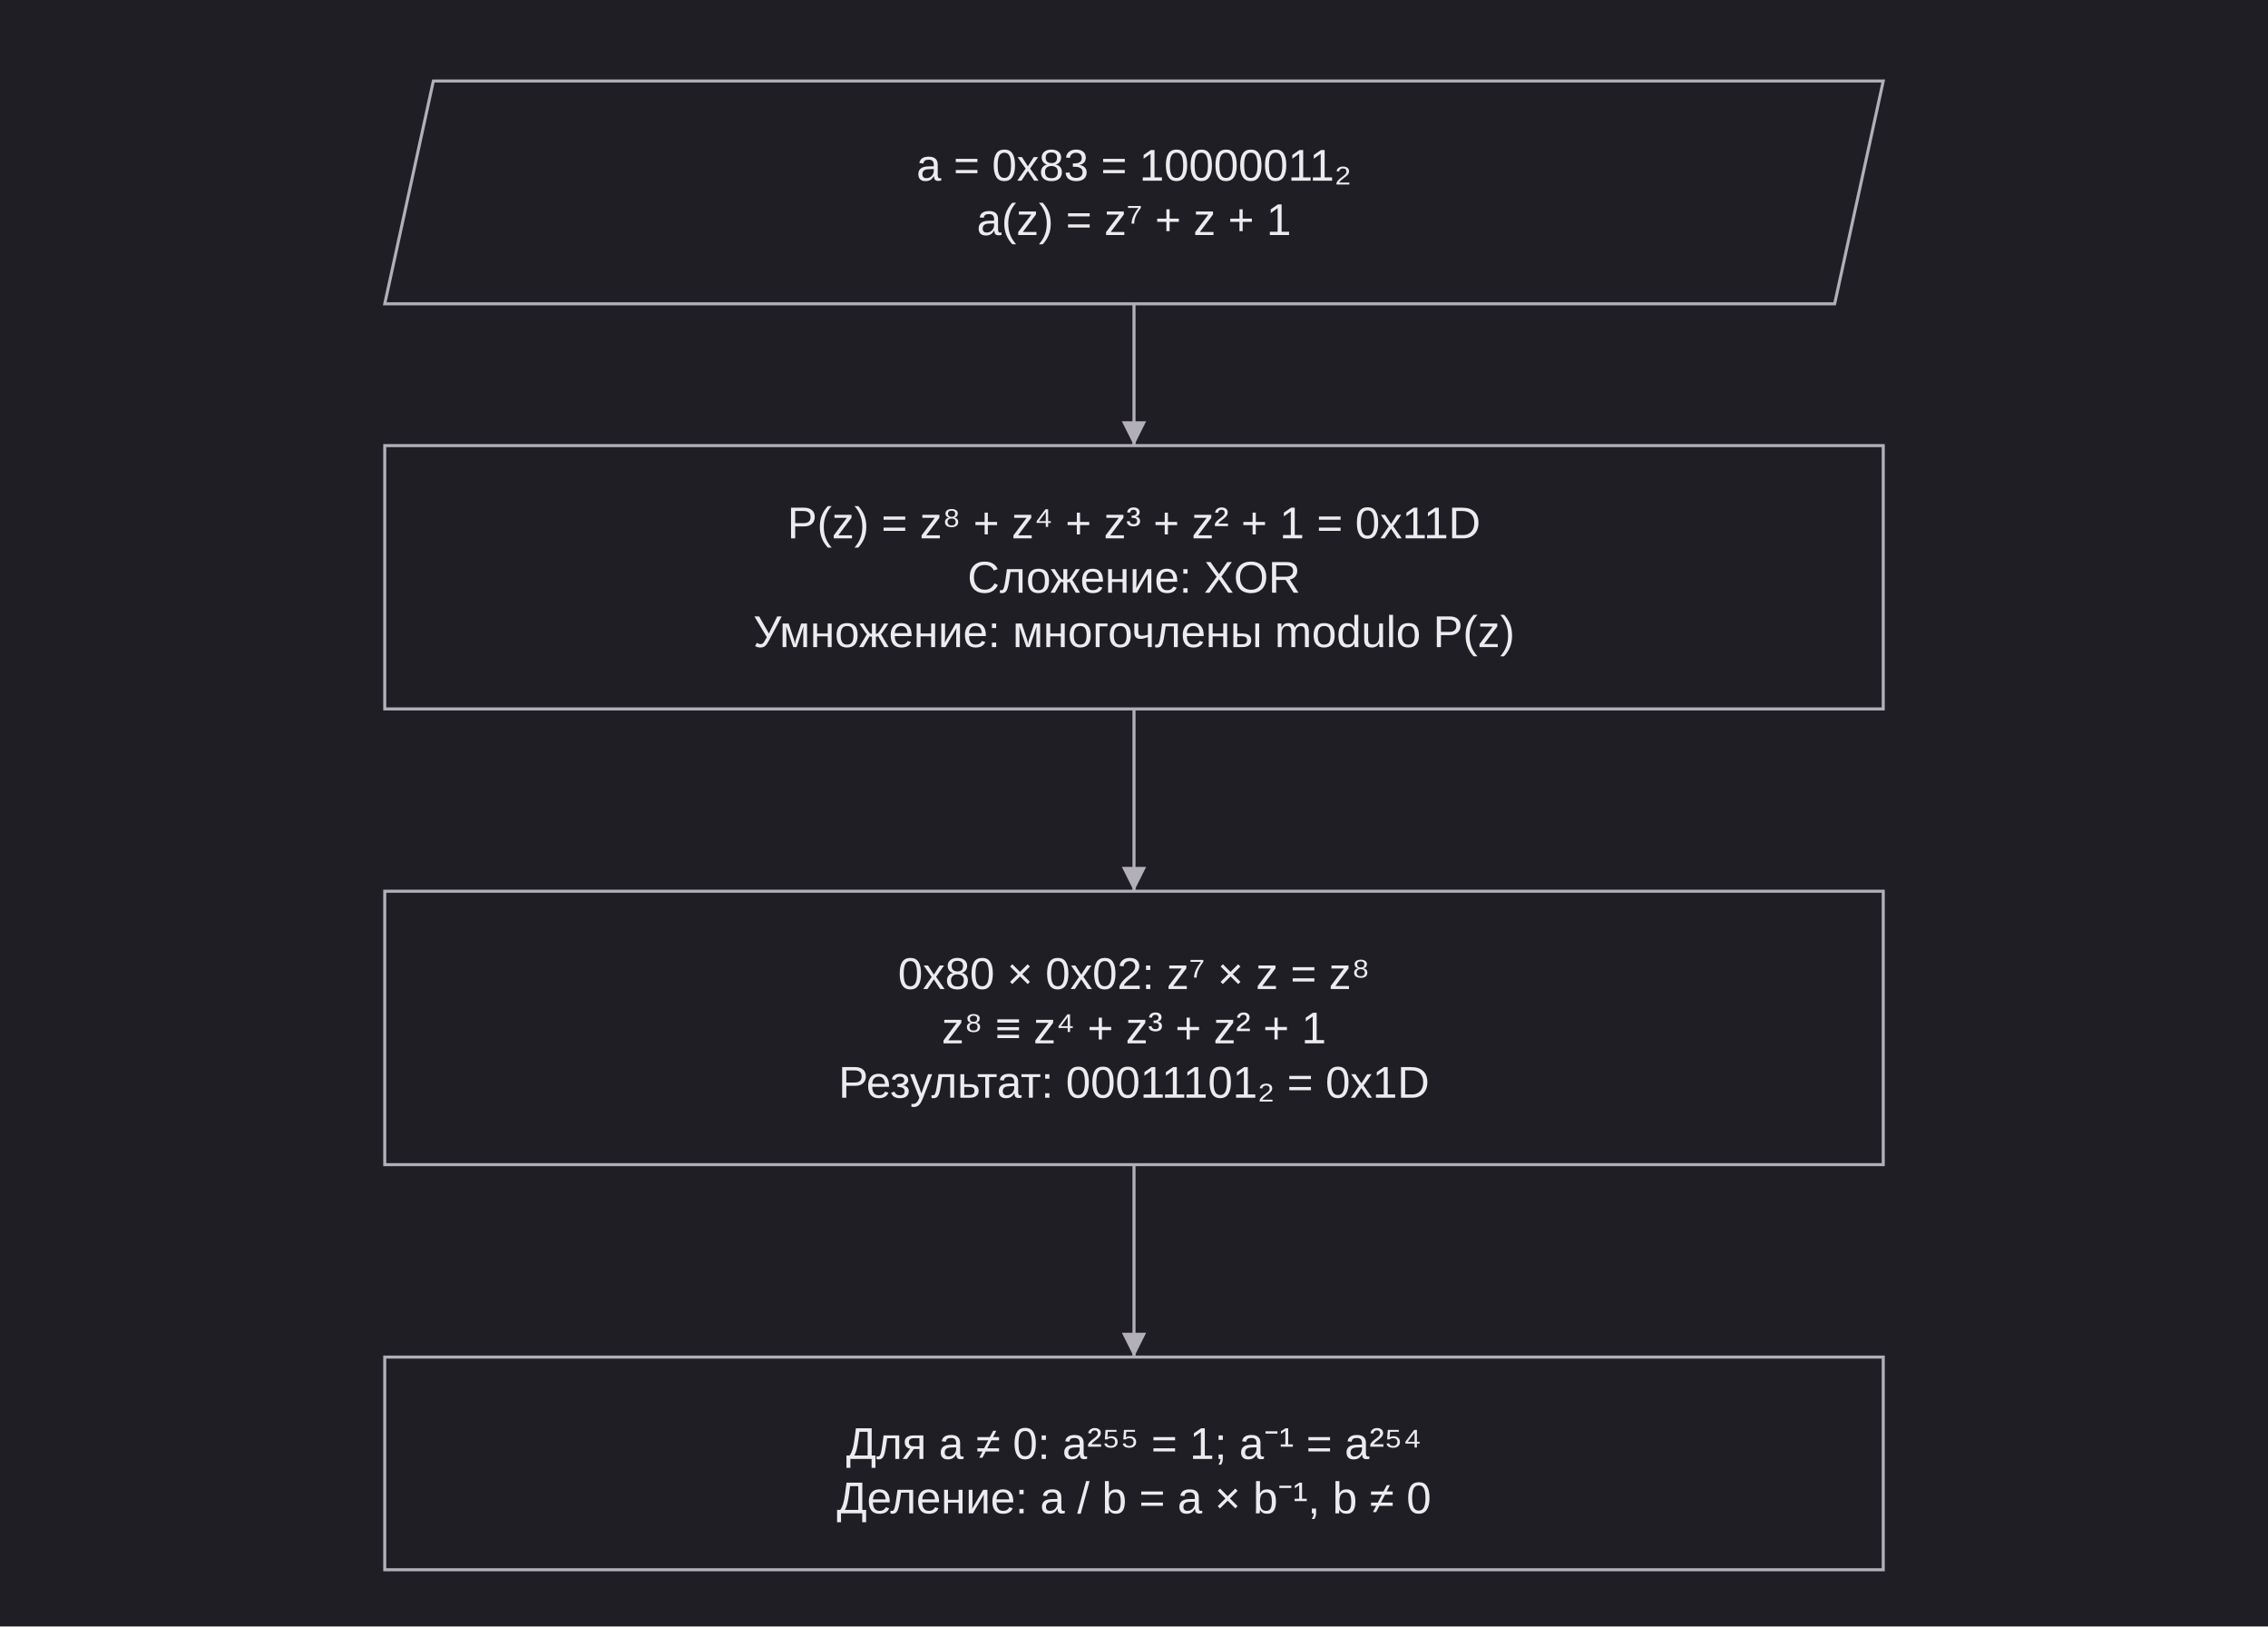
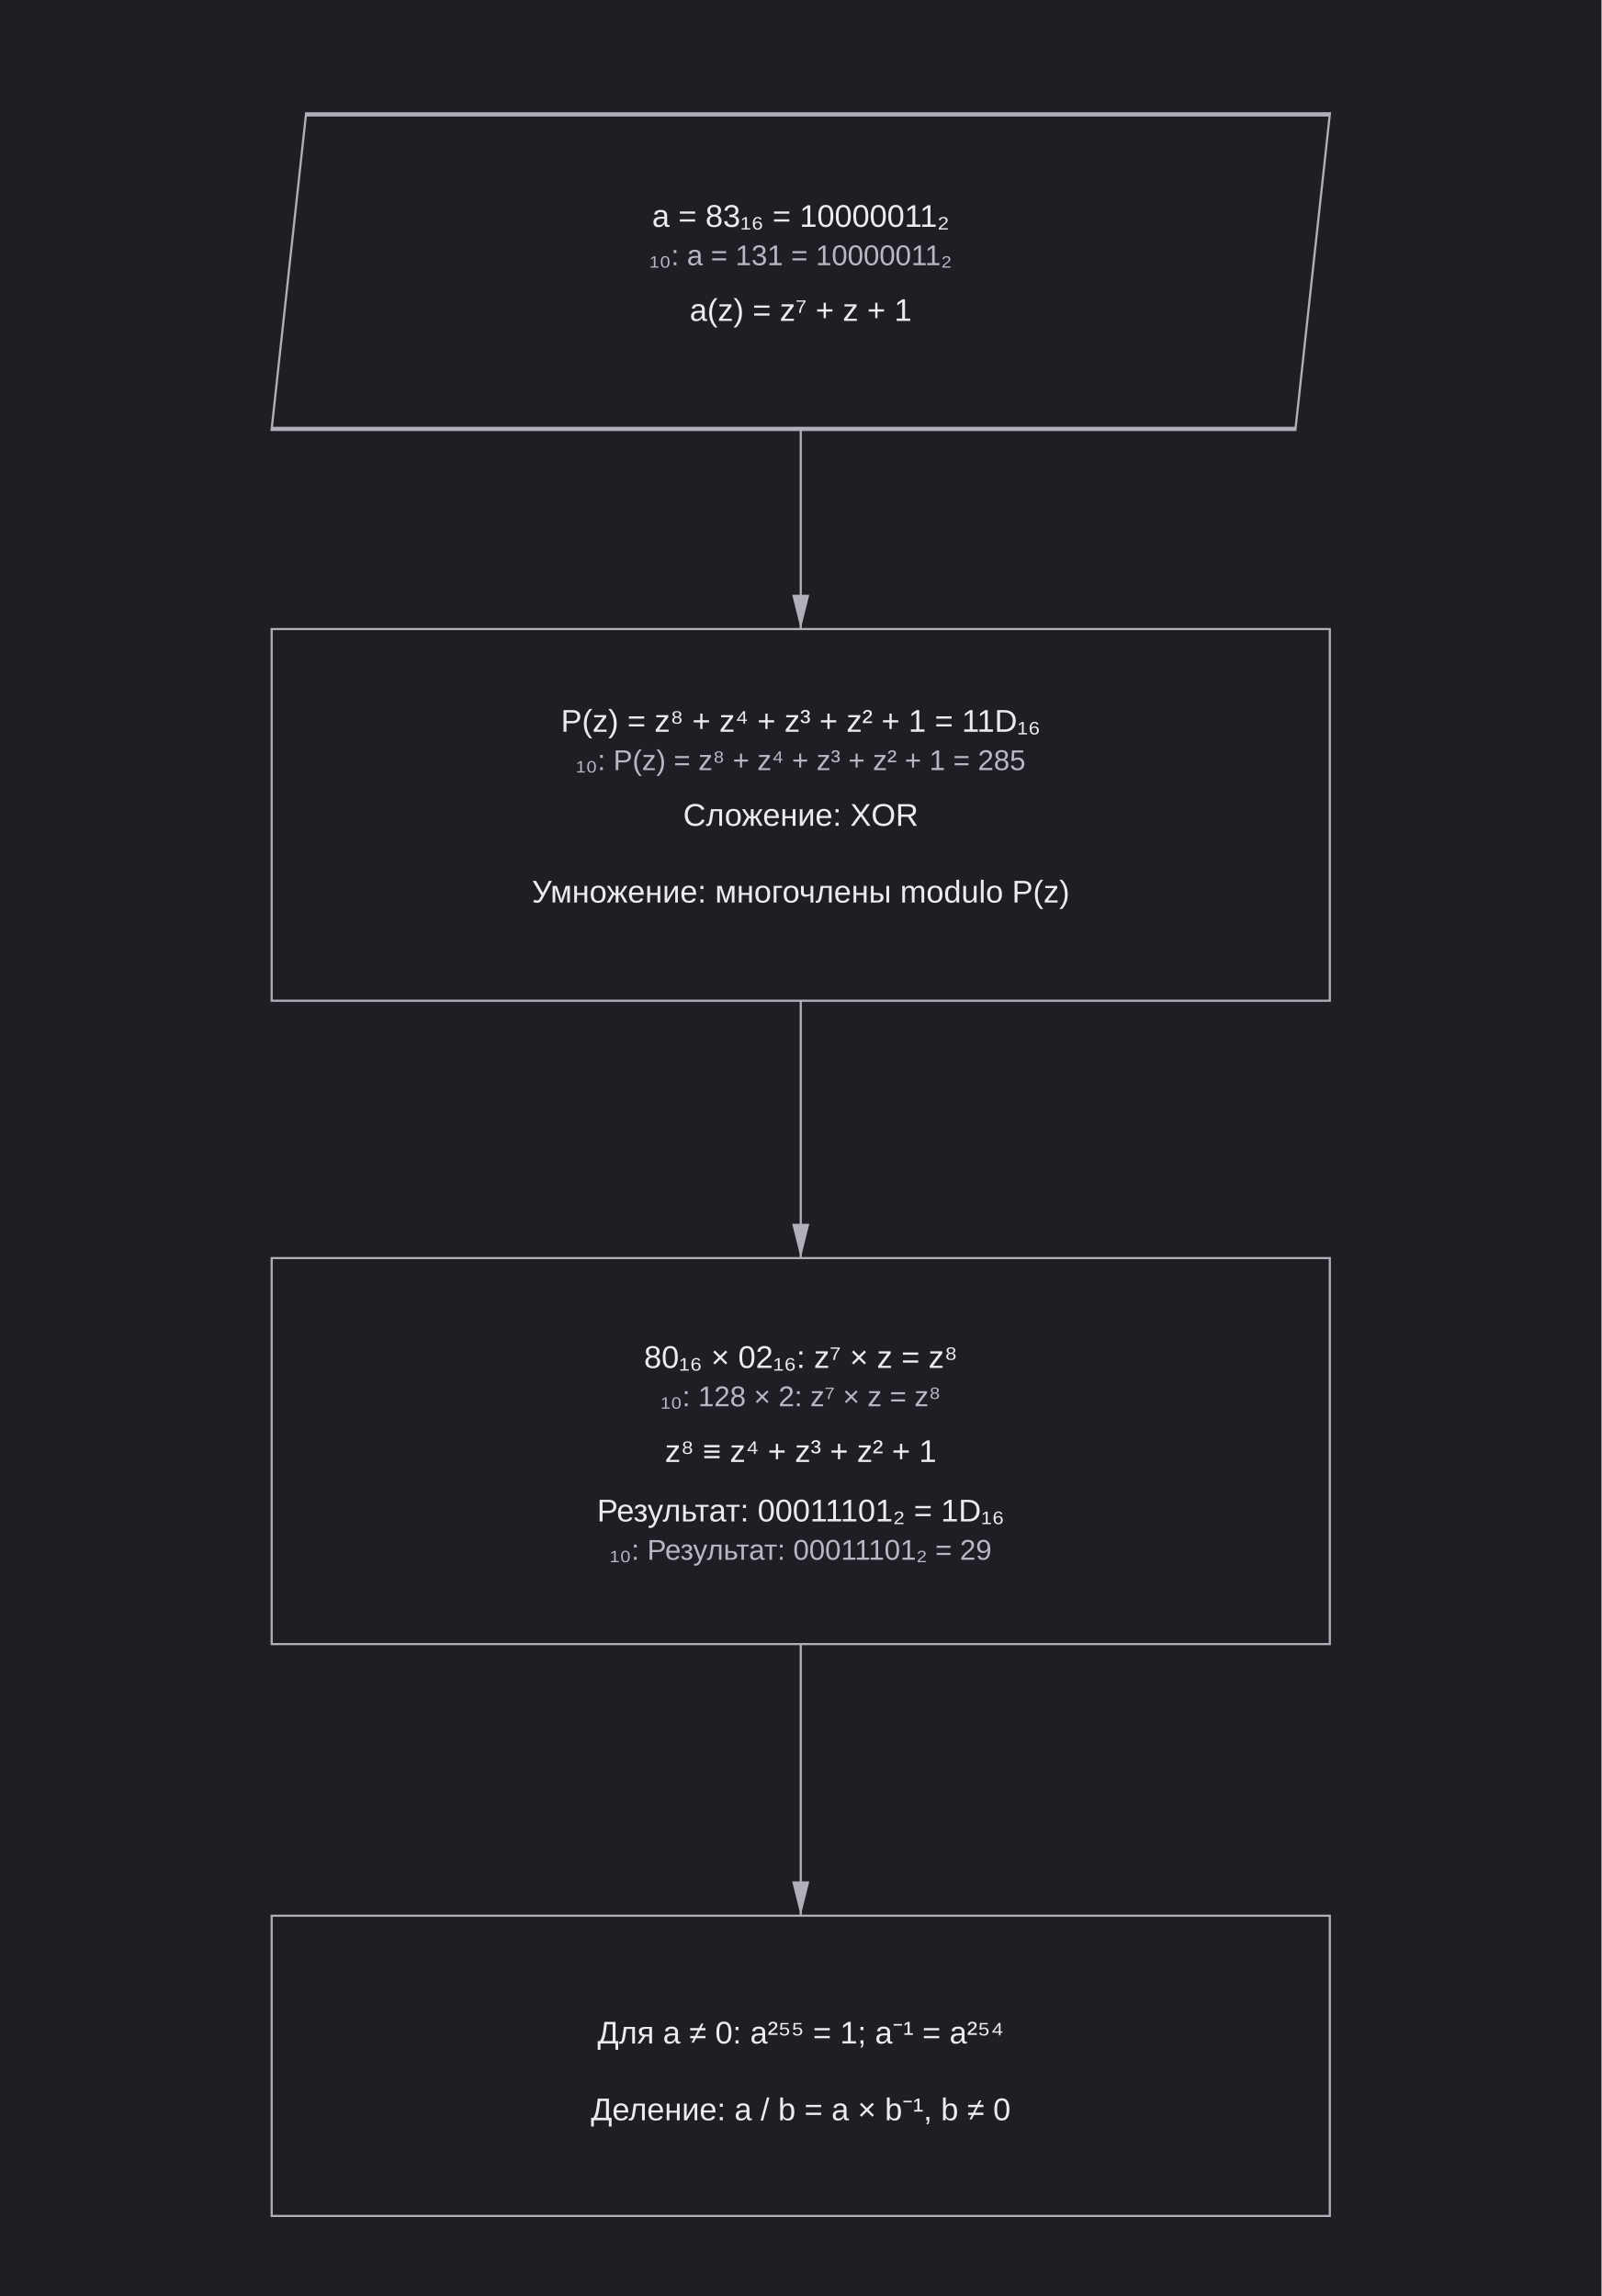
- <svg xmlns="http://www.w3.org/2000/svg" width="1120" height="803" viewBox="0 80 1120 803" role="img">
+ <svg xmlns="http://www.w3.org/2000/svg" width="1120" height="1606.0" viewBox="0 160 1120 1606" role="img">
  <defs>
    <marker id="arrow" viewBox="0 0 10 10" refX="10" refY="5" markerWidth="8" markerHeight="8" orient="auto-start-reverse">
      <path d="M 0 0 L 10 5 L 0 10 Z" fill="#b3afb9" />
    </marker>
  </defs>
-   <rect width="100%" height="803.0" fill="#1f1e24" y="80" />
-   <path d="M560 230 L560 300" fill="none" stroke="#b3afb9" stroke-width="1.5" marker-end="url(#arrow)" />
-   <path d="M560 430 L560 520" fill="none" stroke="#b3afb9" stroke-width="1.5" marker-end="url(#arrow)" />
-   <path d="M560 655 L560 750" fill="none" stroke="#b3afb9" stroke-width="1.5" marker-end="url(#arrow)" />
-   <path d="M 214 120 H 930 L 906 230 H 190 Z" fill="#1f1e24" stroke="#b3afb9" stroke-width="1.5" />
-   <text x="560" y="161.58" text-anchor="middle" dominant-baseline="central" font-family="Arial, sans-serif" font-size="22" fill="#ececef">a = 0x83 = 10000011₂</text>
-   <text x="560" y="188.42" text-anchor="middle" dominant-baseline="central" font-family="Arial, sans-serif" font-size="22" fill="#ececef">a(z) = z⁷ + z + 1</text>
-   <rect x="190" y="300" width="740" height="130" fill="#1f1e24" stroke="#b3afb9" stroke-width="1.5" />
-   <text x="560" y="338.16" text-anchor="middle" dominant-baseline="central" font-family="Arial, sans-serif" font-size="22" fill="#ececef">P(z) = z⁸ + z⁴ + z³ + z² + 1 = 0x11D</text>
-   <text x="560" y="365" text-anchor="middle" dominant-baseline="central" font-family="Arial, sans-serif" font-size="22" fill="#ececef">Сложение: XOR</text>
-   <text x="560" y="391.84" text-anchor="middle" dominant-baseline="central" font-family="Arial, sans-serif" font-size="22" fill="#ececef">Умножение: многочлены modulo P(z)</text>
-   <rect x="190" y="520" width="740" height="135" fill="#1f1e24" stroke="#b3afb9" stroke-width="1.5" />
-   <text x="560" y="560.66" text-anchor="middle" dominant-baseline="central" font-family="Arial, sans-serif" font-size="22" fill="#ececef">0x80 × 0x02: z⁷ × z = z⁸</text>
-   <text x="560" y="587.5" text-anchor="middle" dominant-baseline="central" font-family="Arial, sans-serif" font-size="22" fill="#ececef">z⁸ ≡ z⁴ + z³ + z² + 1</text>
-   <text x="560" y="614.34" text-anchor="middle" dominant-baseline="central" font-family="Arial, sans-serif" font-size="22" fill="#ececef">Результат: 00011101₂ = 0x1D</text>
-   <rect x="190" y="750" width="740" height="105" fill="#1f1e24" stroke="#b3afb9" stroke-width="1.5" />
-   <text x="560" y="789.08" text-anchor="middle" dominant-baseline="central" font-family="Arial, sans-serif" font-size="22" fill="#ececef">Для a ≠ 0: a²⁵⁵ = 1; a⁻¹ = a²⁵⁴</text>
-   <text x="560" y="815.92" text-anchor="middle" dominant-baseline="central" font-family="Arial, sans-serif" font-size="22" fill="#ececef">Деление: a / b = a × b⁻¹, b ≠ 0</text>
+   <rect width="100%" height="1606.0" fill="#1f1e24" y="160.0" />
+   <path d="M560 230 L560 300" fill="none" stroke="#b3afb9" stroke-width="1.5" marker-end="url(#arrow)" transform="scale(1,2)" />
+   <path d="M560 430 L560 520" fill="none" stroke="#b3afb9" stroke-width="1.5" marker-end="url(#arrow)" transform="scale(1,2)" />
+   <path d="M560 655 L560 750" fill="none" stroke="#b3afb9" stroke-width="1.5" marker-end="url(#arrow)" transform="scale(1,2)" />
+   <path d="M 214 120 H 930 L 906 230 H 190 Z" fill="#1f1e24" stroke="#b3afb9" stroke-width="1.5" transform="scale(1,2)" />
+   <text x="560" y="311.06" text-anchor="middle" dominant-baseline="central" font-family="Arial, sans-serif" font-size="22" fill="#ececef">a = 83₁₆ = 10000011₂</text>
+   <text x="560" y="338.56" text-anchor="middle" dominant-baseline="central" font-family="Arial, sans-serif" font-size="20.0" fill="#bbb6c3">₁₀: a = 131 = 10000011₂</text>
+   <text x="560" y="376.84" text-anchor="middle" dominant-baseline="central" font-family="Arial, sans-serif" font-size="22" fill="#ececef">a(z) = z⁷ + z + 1</text>
+   <rect x="190" y="600.0" width="740" height="260.0" fill="#1f1e24" stroke="#b3afb9" stroke-width="1.5" />
+   <text x="560" y="664.22" text-anchor="middle" dominant-baseline="central" font-family="Arial, sans-serif" font-size="22" fill="#ececef">P(z) = z⁸ + z⁴ + z³ + z² + 1 = 11D₁₆</text>
+   <text x="560" y="691.72" text-anchor="middle" dominant-baseline="central" font-family="Arial, sans-serif" font-size="20.0" fill="#bbb6c3">₁₀: P(z) = z⁸ + z⁴ + z³ + z² + 1 = 285</text>
+   <text x="560" y="730.0" text-anchor="middle" dominant-baseline="central" font-family="Arial, sans-serif" font-size="22" fill="#ececef">Сложение: XOR</text>
+   <text x="560" y="783.68" text-anchor="middle" dominant-baseline="central" font-family="Arial, sans-serif" font-size="22" fill="#ececef">Умножение: многочлены modulo P(z)</text>
+   <rect x="190" y="1040.0" width="740" height="270.0" fill="#1f1e24" stroke="#b3afb9" stroke-width="1.5" />
+   <text x="560" y="1109.22" text-anchor="middle" dominant-baseline="central" font-family="Arial, sans-serif" font-size="22" fill="#ececef">80₁₆ × 02₁₆: z⁷ × z = z⁸</text>
+   <text x="560" y="1136.72" text-anchor="middle" dominant-baseline="central" font-family="Arial, sans-serif" font-size="20.0" fill="#bbb6c3">₁₀: 128 × 2: z⁷ × z = z⁸</text>
+   <text x="560" y="1175.0" text-anchor="middle" dominant-baseline="central" font-family="Arial, sans-serif" font-size="22" fill="#ececef">z⁸ ≡ z⁴ + z³ + z² + 1</text>
+   <text x="560" y="1216.58" text-anchor="middle" dominant-baseline="central" font-family="Arial, sans-serif" font-size="22" fill="#ececef">Результат: 00011101₂ = 1D₁₆</text>
+   <text x="560" y="1244.08" text-anchor="middle" dominant-baseline="central" font-family="Arial, sans-serif" font-size="20.0" fill="#bbb6c3">₁₀: Результат: 00011101₂ = 29</text>
+   <rect x="190" y="1500.0" width="740" height="210.0" fill="#1f1e24" stroke="#b3afb9" stroke-width="1.5" />
+   <text x="560" y="1578.16" text-anchor="middle" dominant-baseline="central" font-family="Arial, sans-serif" font-size="22" fill="#ececef">Для a ≠ 0: a²⁵⁵ = 1; a⁻¹ = a²⁵⁴</text>
+   <text x="560" y="1631.84" text-anchor="middle" dominant-baseline="central" font-family="Arial, sans-serif" font-size="22" fill="#ececef">Деление: a / b = a × b⁻¹, b ≠ 0</text>
</svg>
